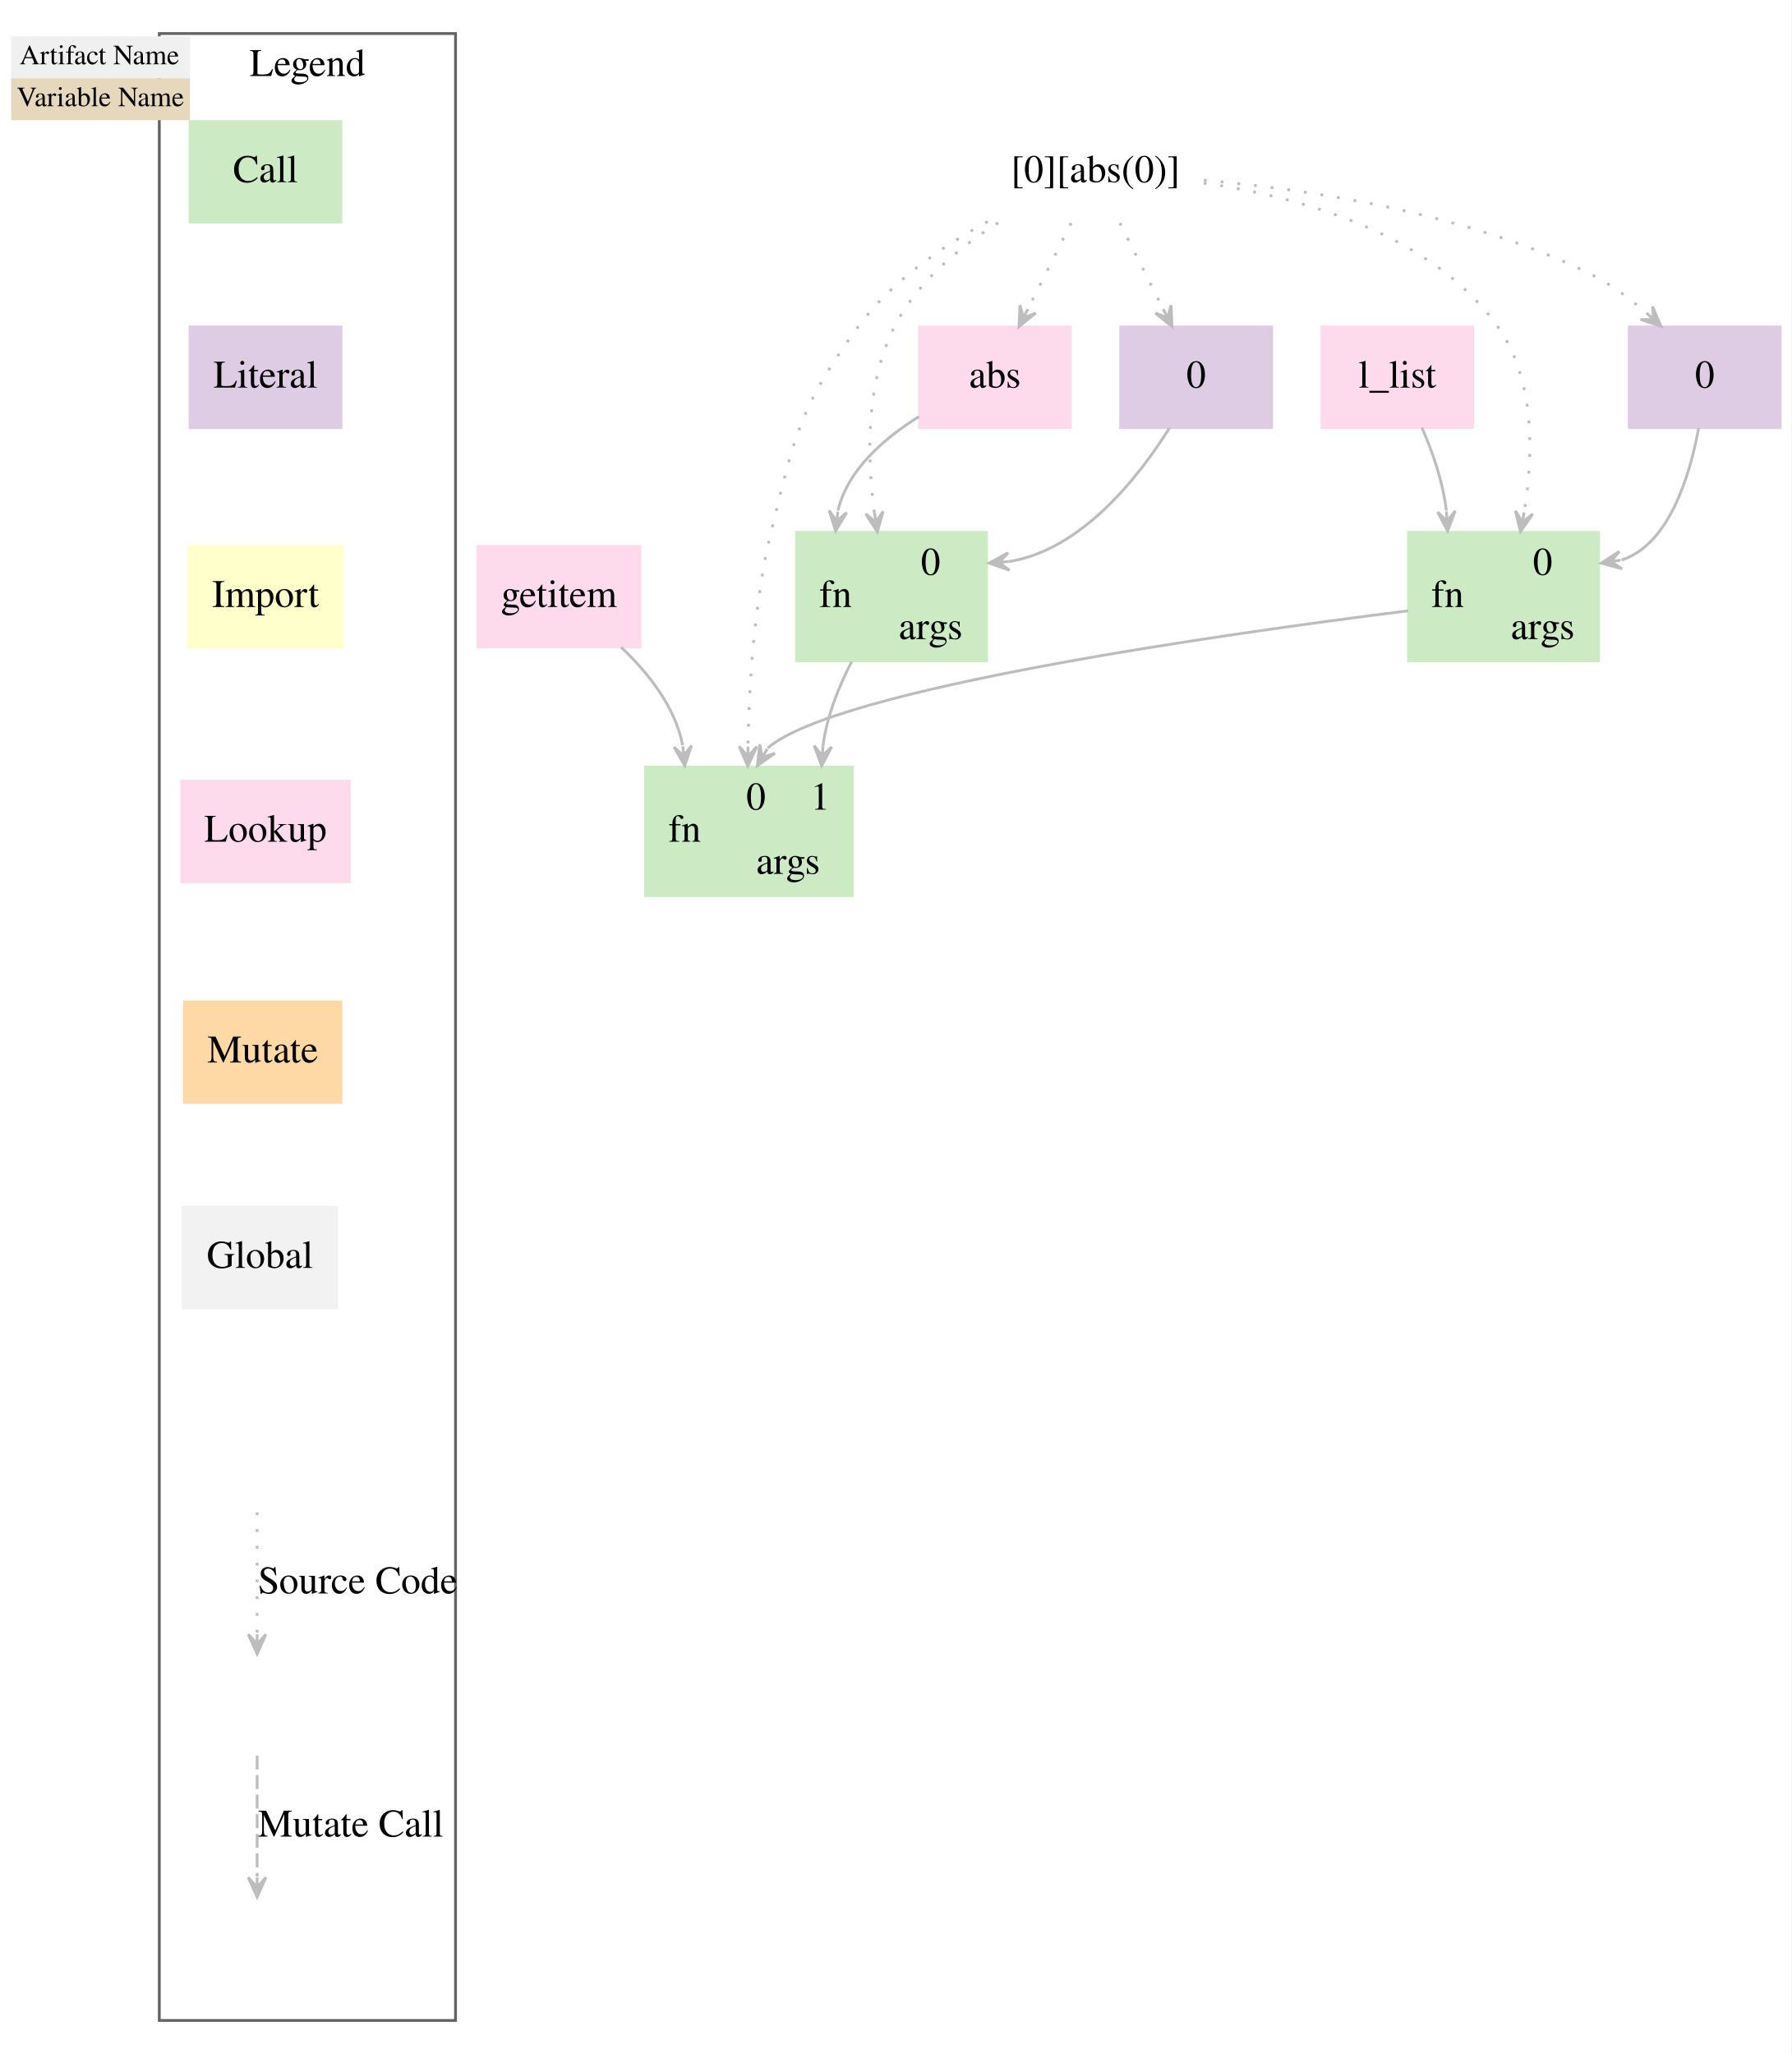
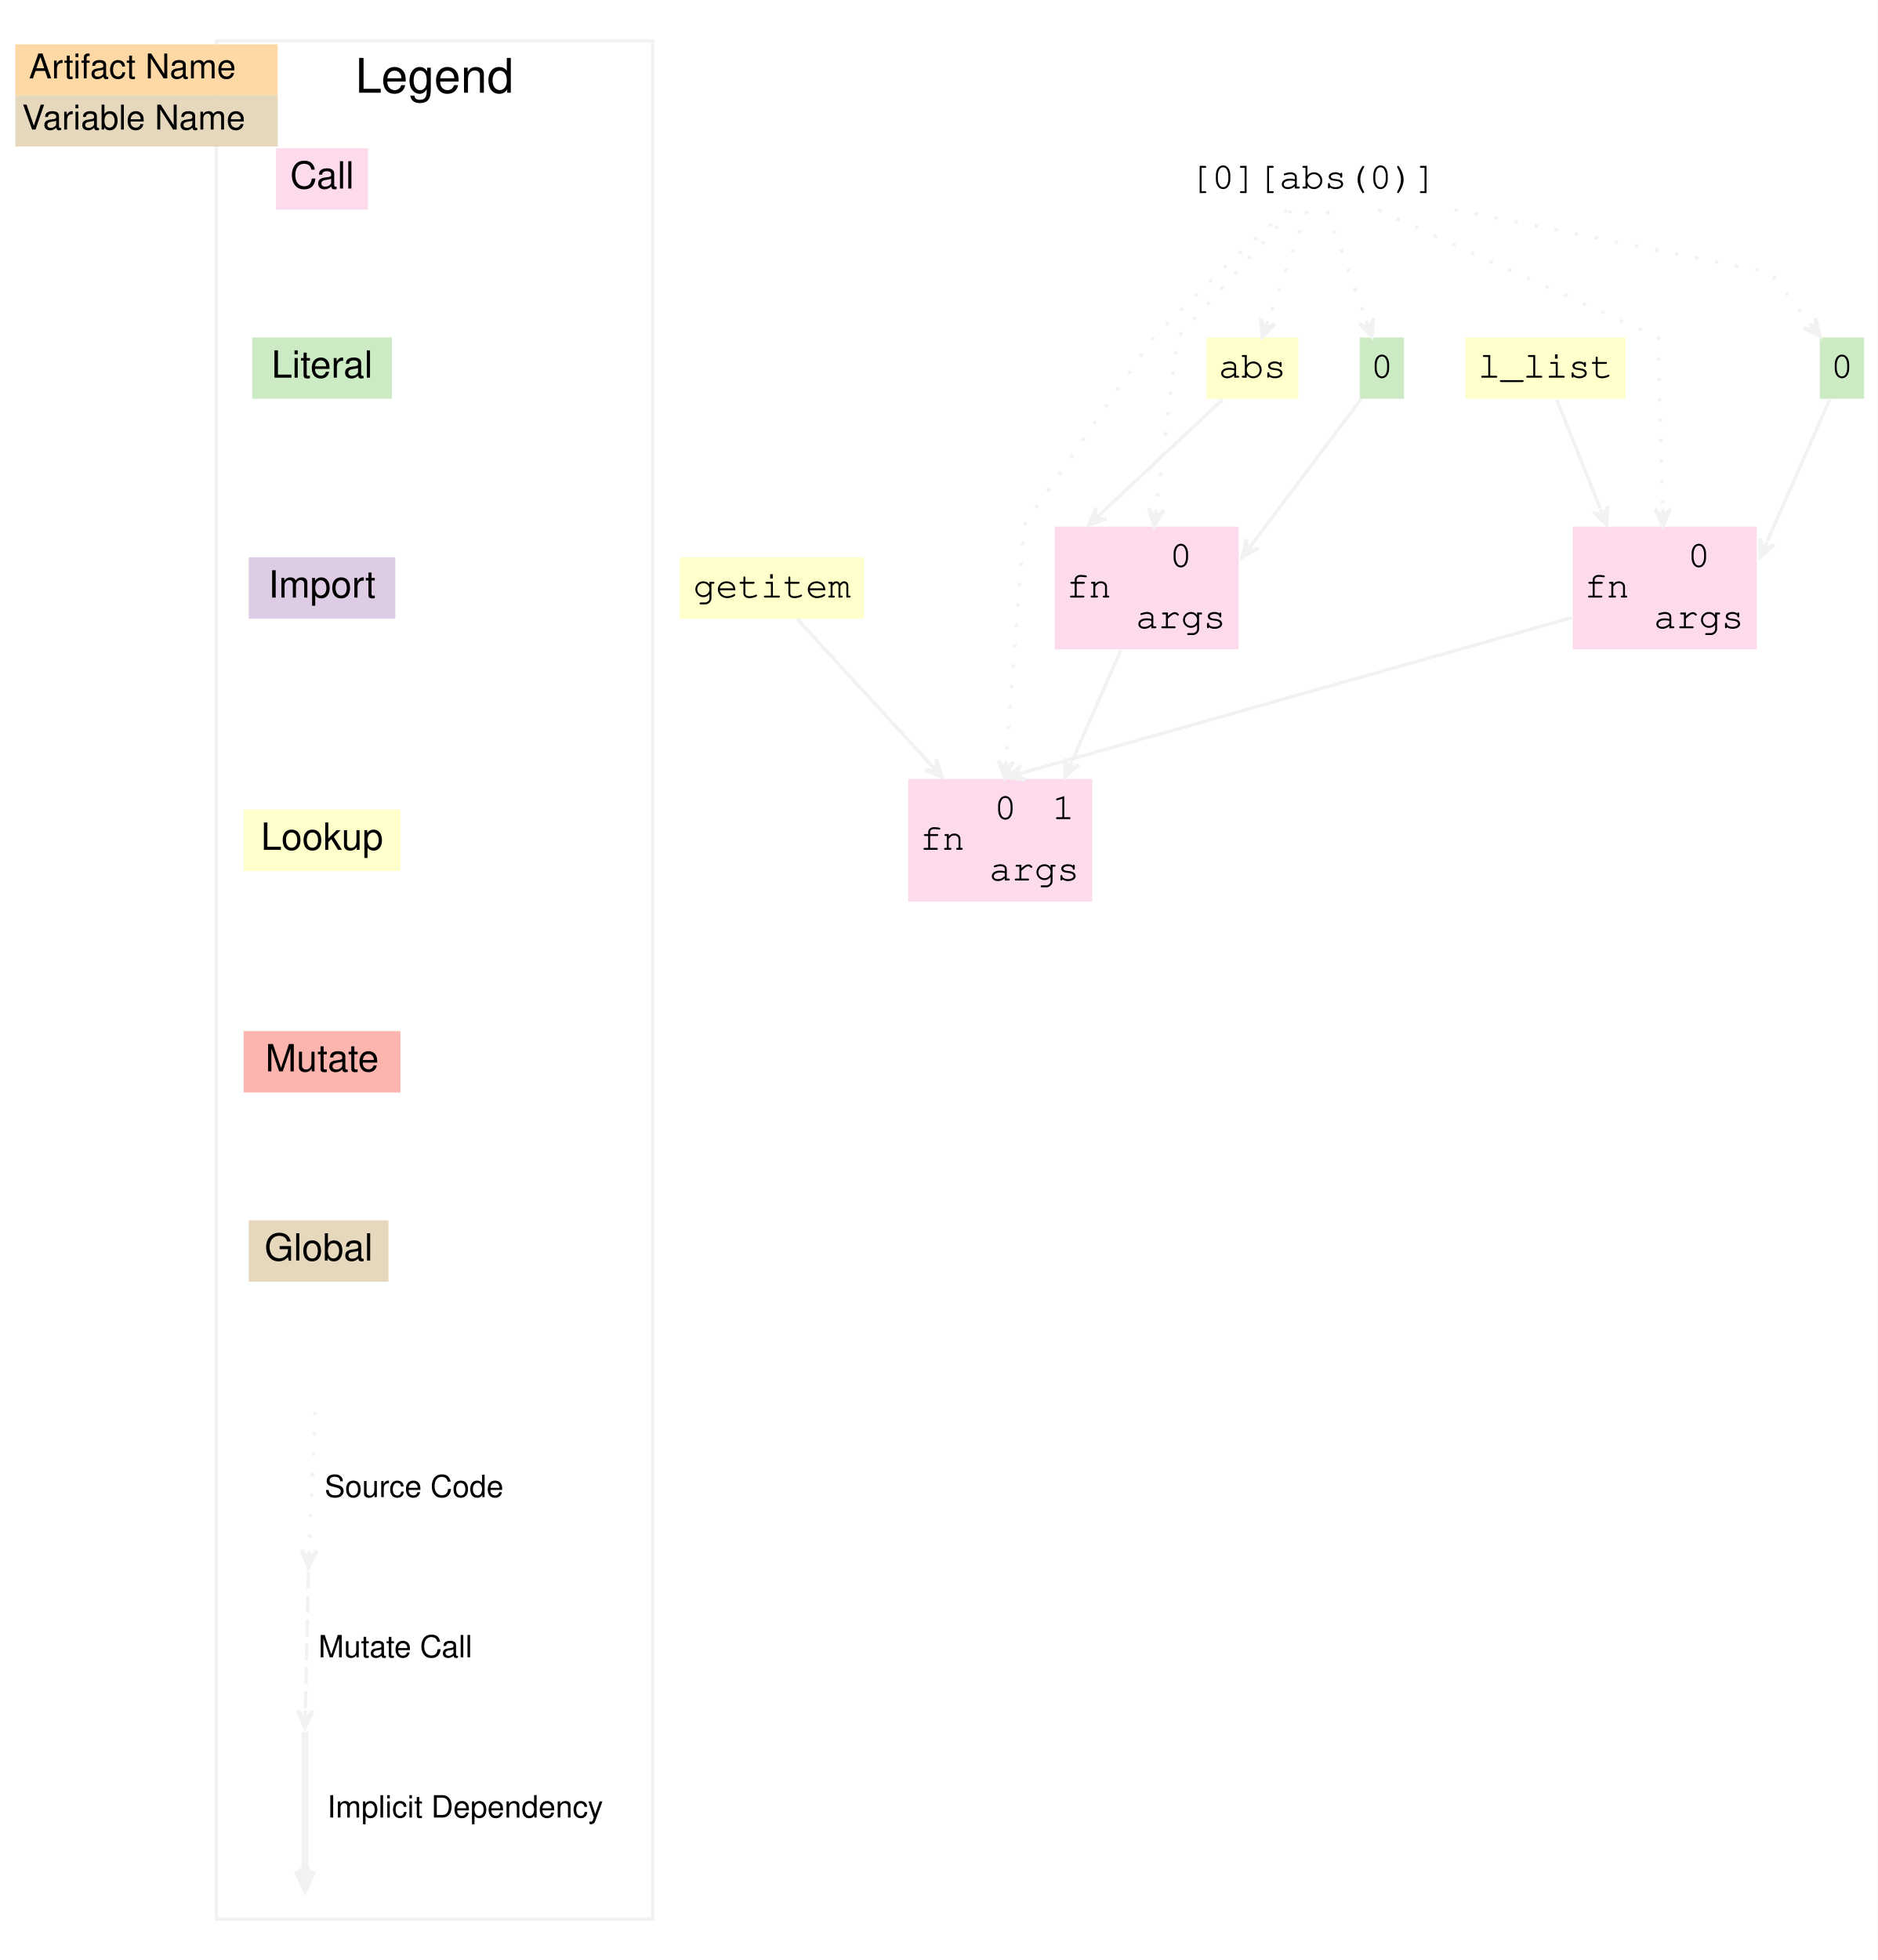
- <svg xmlns="http://www.w3.org/2000/svg" width="641pt" height="735pt" viewBox="0.00 0.00 641.00 735.00">
-   <g id="graph0" class="graph" transform="scale(1 1) rotate(0) translate(4 731)">
-     <polygon fill="white" stroke="transparent" points="-4,4 -4,-731 637,-731 637,4 -4,4" />
-     <g id="clust1" class="cluster">
-       <polygon fill="none" stroke="#636363" points="53,-8 53,-719 159,-719 159,-8 53,-8" />
-       <text text-anchor="middle" x="106" y="-703.8" font-family="Times,serif" font-size="14.00">Legend</text>
+ <svg xmlns="http://www.w3.org/2000/svg" width="551pt" height="575pt" viewBox="0 0 551 575">
+   <g class="graph" transform="scale(1) translate(4 571)">
+     <polygon points="-4 4 -4 -571 547 -571 547 4" fill="#fff" stroke="transparent" />
+     <g class="cluster">
+       <polygon points="59.5 -8 59.5 -559 187.5 -559 187.5 -8" fill="none" stroke="#f2f2f2" />
+       <text x="123.5" y="-543.8" font-family="Helvetica,sans-Serif" font-size="14" text-anchor="middle">Legend</text>
    </g>
-     <g id="node1" class="node">
-       <polygon fill="#ccebc5" stroke="#ccebc5" points="64,-651.5 64,-687.5 118,-687.5 118,-651.5 64,-651.5" />
-       <text text-anchor="middle" x="91" y="-665.8" font-family="Times,serif" font-size="14.00">Call</text>
-       <polygon fill="#f0f0f0" stroke="transparent" points="0,-703 0,-718 64,-718 64,-703 0,-703" />
-       <text text-anchor="start" x="3" y="-708" font-family="Times,serif" font-size="10.00">Artifact Name</text>
-       <polygon fill="#e5d8bd" stroke="transparent" points="0,-688 0,-703 64,-703 64,-688 0,-688" />
-       <text text-anchor="start" x="2" y="-693" font-family="Times,serif" font-size="10.00">Variable Name</text>
+     <g class="node">
+       <polygon points="77 -509.5 77 -527.5 104 -527.5 104 -509.5" fill="#fddaec" stroke="#f2f2f2" stroke-width="0" />
+       <text x="90.5" y="-515.7" fill="#000000" font-family="Helvetica,sans-Serif" font-size="11" text-anchor="middle">Call</text>
+       <polygon points="0.5 -543 0.5 -558 77.5 -558 77.5 -543" fill="#fed9a6" stroke="transparent" />
+       <text x="4.5" y="-548" fill="#000000" font-family="Helvetica,sans-Serif" font-size="10">Artifact Name</text>
+       <polygon points="0.5 -528 0.5 -543 77.5 -543 77.5 -528" fill="#e5d8bd" stroke="transparent" />
+       <text x="2.5" y="-533" fill="#000000" font-family="Helvetica,sans-Serif" font-size="10">Variable Name</text>
+       <polygon points="111 -472 70 -472 70 -454 111 -454" fill="#ccebc5" stroke="#f2f2f2" stroke-width="0" />
+       <text x="90.5" y="-460.2" fill="#000000" font-family="Helvetica,sans-Serif" font-size="11" text-anchor="middle">Literal</text>
+       <polygon points="112 -407.5 69 -407.5 69 -389.5 112 -389.5" fill="#decbe4" stroke="#f2f2f2" stroke-width="0" />
+       <text x="90.5" y="-395.7" fill="#000000" font-family="Helvetica,sans-Serif" font-size="11" text-anchor="middle">Import</text>
+       <polygon points="113.5 -333.5 67.5 -333.5 67.5 -315.5 113.5 -315.5" fill="#ffc" stroke="#f2f2f2" stroke-width="0" />
+       <text x="90.5" y="-321.7" fill="#000000" font-family="Helvetica,sans-Serif" font-size="11" text-anchor="middle">Lookup</text>
+       <polygon points="67.5 -250.5 67.5 -268.5 113.5 -268.5 113.5 -250.5" fill="#fbb4ae" stroke="#f2f2f2" stroke-width="0" />
+       <text x="90.5" y="-256.7" fill="#000000" font-family="Helvetica,sans-Serif" font-size="11" text-anchor="middle">Mutate</text>
+       <polygon points="110 -213 69 -213 69 -195 110 -195" fill="#e5d8bd" stroke="#f2f2f2" stroke-width="0" />
+       <text x="89.5" y="-201.2" fill="#000000" font-family="Helvetica,sans-Serif" font-size="11" text-anchor="middle">Global</text>
    </g>
-     <g id="node2" class="node">
-       <polygon fill="#decbe4" stroke="#decbe4" points="118,-614 64,-614 64,-578 118,-578 118,-614" />
-       <text text-anchor="middle" x="91" y="-592.3" font-family="Times,serif" font-size="14.00">Literal</text>
+     <g class="edge">
+       <path d="m88.49-156.87c-0.09 2.11-1.25 28.8-1.76 40.47" fill="none" stroke="#f2f2f2" stroke-dasharray="1,5" />
+       <polygon points="86.51 -111.12 88.97 -116.02 86.61 -113.62 86.72 -116.12 86.72 -116.12 86.72 -116.12 86.61 -113.62 84.47 -116.22 86.51 -111.12" fill="#f2f2f2" stroke="#f2f2f2" />
+       <text x="117.5" y="-131.8" font-family="Helvetica,sans-Serif" font-size="9" text-anchor="middle">Source Code</text>
+       <path d="m86.5-109.87c-0.05 2.11-0.63 28.8-0.88 40.47" fill="none" stroke="#f2f2f2" stroke-dasharray="5,2" />
+       <polygon points="85.5 -64.12 87.86 -69.07 85.56 -66.62 85.61 -69.12 85.61 -69.12 85.61 -69.12 85.56 -66.62 83.36 -69.17 85.5 -64.12" fill="#f2f2f2" stroke="#f2f2f2" />
+       <text x="112" y="-84.8" font-family="Helvetica,sans-Serif" font-size="9" text-anchor="middle">Mutate Call</text>
+       <path d="m85.5-62.87v40.47" fill="none" stroke="#f2f2f2" stroke-width="2" />
+       <polygon points="85.5 -17.12 87.75 -22.12 86 -19.62 86 -22.12 85.5 -22.12 85 -22.12 85 -19.62 83.25 -22.12 85.5 -17.12" fill="#f2f2f2" stroke="#f2f2f2" stroke-width="2" />
+       <text x="132.5" y="-37.8" font-family="Helvetica,sans-Serif" font-size="9" text-anchor="middle">Implicit Dependency</text>
    </g>
-     <g id="node3" class="node">
-       <polygon fill="#ffffcc" stroke="#ffffcc" points="118.5,-535.5 63.5,-535.5 63.5,-499.5 118.5,-499.5 118.5,-535.5" />
-       <text text-anchor="middle" x="91" y="-513.8" font-family="Times,serif" font-size="14.00">Import</text>
+     <g class="node">
+       <polygon points="543 -472 530 -472 530 -454 543 -454" fill="#ccebc5" stroke="#f2f2f2" stroke-width="0" />
+       <text x="536.5" y="-460.2" fill="#000000" font-family="Courier,monospace" font-size="11" text-anchor="middle">0</text>
+       <polygon points="457.5 -380.5 457.5 -416.5 511.5 -416.5 511.5 -380.5" fill="#fddaec" stroke="#f2f2f2" stroke-width="0" />
+       <text x="467.5" y="-395.7" fill="#000000" font-family="Courier,monospace" font-size="11" text-anchor="middle">fn</text>
+       <polyline points="477.5 -380.5 477.5 -416.5" fill="none" stroke="#f2f2f2" stroke-width="0" />
+       <text x="494.5" y="-404.7" fill="#000000" font-family="Courier,monospace" font-size="11" text-anchor="middle">0</text>
+       <polyline points="477.5 -398.5 511.5 -398.5" fill="none" stroke="#f2f2f2" stroke-width="0" />
+       <text x="494.5" y="-386.7" fill="#000000" font-family="Courier,monospace" font-size="11" text-anchor="middle">args</text>
    </g>
-     <g id="node4" class="node">
-       <polygon fill="#fddaec" stroke="#fddaec" points="121,-451.5 61,-451.5 61,-415.5 121,-415.5 121,-451.5" />
-       <text text-anchor="middle" x="91" y="-429.8" font-family="Times,serif" font-size="14.00">Lookup</text>
+     <g class="edge" stroke="#f2f2f2">
+       <path d="m532.96-453.96c-5.06 11.49-14.2 32.25-18.33 41.63" fill="none" />
+       <polygon points="512.5 -407.5 516.57 -411.17 513.51 -409.79 514.52 -412.08 514.52 -412.08 514.52 -412.08 513.51 -409.79 512.46 -412.98 512.5 -407.5" fill="#f2f2f2" />
    </g>
-     <g id="node5" class="node">
-       <polygon fill="#fed9a6" stroke="#fed9a6" points="62,-336.5 62,-372.5 118,-372.5 118,-336.5 62,-336.5" />
-       <text text-anchor="middle" x="90" y="-350.8" font-family="Times,serif" font-size="14.00">Mutate</text>
+     <g class="node">
+       <polygon points="473 -472 426 -472 426 -454 473 -454" fill="#ffc" stroke="#f2f2f2" stroke-width="0" />
+       <text x="449.5" y="-460.2" fill="#000000" font-family="Courier,monospace" font-size="11" text-anchor="middle">l_list</text>
    </g>
-     <g id="node6" class="node">
-       <polygon fill="#f2f2f2" stroke="#f2f2f2" points="116.5,-299 61.5,-299 61.5,-263 116.5,-263 116.5,-299" />
-       <text text-anchor="middle" x="89" y="-277.3" font-family="Times,serif" font-size="14.00">Global</text>
+     <g class="edge" stroke="#f2f2f2">
+       <path d="m452.8-453.75c3.74 9.34 9.7 24.24 12.75 31.88" fill="none" />
+       <polygon points="467.5 -417 467.73 -422.48 466.57 -419.32 465.64 -421.64 465.64 -421.64 465.64 -421.64 466.57 -419.32 463.55 -420.81 467.5 -417" fill="#f2f2f2" />
    </g>
-     <g id="edge7" class="edge">
-       <path fill="none" stroke="#bdbdbd" stroke-dasharray="1,5" d="M88,-189.8C88,-177.36 88,-160.36 88,-146.5" />
-       <polygon fill="#bdbdbd" stroke="#bdbdbd" points="88,-139.18 91.15,-146.18 88,-142.68 88,-146.18 88,-146.18 88,-146.18 88,-142.68 84.85,-146.18 88,-139.18 88,-139.18" />
-       <text text-anchor="middle" x="124" y="-160.8" font-family="Times,serif" font-size="14.00">Source Code</text>
+     <g class="node">
+       <polygon points="262.5 -306.5 262.5 -342.5 316.5 -342.5 316.5 -306.5" fill="#fddaec" stroke="#f2f2f2" stroke-width="0" />
+       <text x="272.5" y="-321.7" fill="#000000" font-family="Courier,monospace" font-size="11" text-anchor="middle">fn</text>
+       <polyline points="282.5 -306.5 282.5 -342.5" fill="none" stroke="#f2f2f2" stroke-width="0" />
+       <text x="291" y="-330.7" fill="#000000" font-family="Courier,monospace" font-size="11" text-anchor="middle">0</text>
+       <polyline points="299.5 -324.5 299.5 -342.5" fill="none" stroke="#f2f2f2" stroke-width="0" />
+       <text x="308" y="-330.7" fill="#000000" font-family="Courier,monospace" font-size="11" text-anchor="middle">1</text>
+       <polyline points="282.5 -324.5 316.5 -324.5" fill="none" stroke="#f2f2f2" stroke-width="0" />
+       <text x="299.5" y="-312.7" fill="#000000" font-family="Courier,monospace" font-size="11" text-anchor="middle">args</text>
    </g>
-     <g id="edge8" class="edge">
-       <path fill="none" stroke="#bdbdbd" stroke-dasharray="5,2" d="M88,-102.8C88,-90.36 88,-73.36 88,-59.5" />
-       <polygon fill="#bdbdbd" stroke="#bdbdbd" points="88,-52.18 91.15,-59.18 88,-55.68 88,-59.18 88,-59.18 88,-59.18 88,-55.68 84.85,-59.18 88,-52.18 88,-52.18" />
-       <text text-anchor="middle" x="121.5" y="-73.8" font-family="Times,serif" font-size="14.00">Mutate Call</text>
+     <g class="edge" stroke="#f2f2f2">
+       <path d="m457.26-389.81c-46.55 13.15-138.55 39.13-160.82 45.41" fill="none" />
+       <polygon points="291.5 -343 296.92 -342.19 293.91 -343.68 296.31 -344.36 296.31 -344.36 296.31 -344.36 293.91 -343.68 295.7 -346.52 291.5 -343" fill="#f2f2f2" />
    </g>
-     <g id="node10" class="node">
-       <polygon fill="#decbe4" stroke="#decbe4" points="633,-614 579,-614 579,-578 633,-578 633,-614" />
-       <text text-anchor="middle" x="606" y="-592.3" font-family="Times,serif" font-size="14.00">0</text>
+     <g class="node">
+       <polygon points="408 -472 395 -472 395 -454 408 -454" fill="#ccebc5" stroke="#f2f2f2" stroke-width="0" />
+       <text x="401.5" y="-460.2" fill="#000000" font-family="Courier,monospace" font-size="11" text-anchor="middle">0</text>
+       <polygon points="305.5 -380.5 305.5 -416.5 359.5 -416.5 359.5 -380.5" fill="#fddaec" stroke="#f2f2f2" stroke-width="0" />
+       <text x="315.5" y="-395.7" fill="#000000" font-family="Courier,monospace" font-size="11" text-anchor="middle">fn</text>
+       <polyline points="325.5 -380.5 325.5 -416.5" fill="none" stroke="#f2f2f2" stroke-width="0" />
+       <text x="342.5" y="-404.7" fill="#000000" font-family="Courier,monospace" font-size="11" text-anchor="middle">0</text>
+       <polyline points="325.5 -398.5 359.5 -398.5" fill="none" stroke="#f2f2f2" stroke-width="0" />
+       <text x="342.5" y="-386.7" fill="#000000" font-family="Courier,monospace" font-size="11" text-anchor="middle">args</text>
    </g>
-     <g id="node12" class="node">
-       <polygon fill="#ccebc5" stroke="#ccebc5" points="500,-494.5 500,-540.5 568,-540.5 568,-494.5 500,-494.5" />
-       <text text-anchor="middle" x="514" y="-513.8" font-family="Times,serif" font-size="14.00">fn</text>
-       <polyline fill="none" stroke="#ccebc5" points="528,-494.5 528,-540.5 " />
-       <text text-anchor="middle" x="548" y="-525.3" font-family="Times,serif" font-size="14.00">0</text>
-       <polyline fill="none" stroke="#ccebc5" points="528,-517.5 568,-517.5 " />
-       <text text-anchor="middle" x="548" y="-502.3" font-family="Times,serif" font-size="14.00">args</text>
+     <g class="edge" stroke="#f2f2f2">
+       <path d="m395.45-453.96c-8.91 11.85-25.23 33.54-31.94 42.46" fill="none" />
+       <polygon points="360.5 -407.5 365.3 -410.14 362 -409.5 363.51 -411.5 363.51 -411.5 363.51 -411.5 362 -409.5 361.71 -412.85 360.5 -407.5" fill="#f2f2f2" />
    </g>
-     <g id="edge10" class="edge">
-       <path fill="none" stroke="#bdbdbd" d="M603.8,-577.79C600.65,-560.66 593.24,-536.14 576.28,-530.63" />
-       <polygon fill="#bdbdbd" stroke="#bdbdbd" points="569,-529.5 576.4,-527.46 572.46,-530.04 575.92,-530.57 575.92,-530.57 575.92,-530.57 572.46,-530.04 575.43,-533.69 569,-529.5 569,-529.5" />
+     <g class="node">
+       <polygon points="377 -472 350 -472 350 -454 377 -454" fill="#ffc" stroke="#f2f2f2" stroke-width="0" />
+       <text x="363.5" y="-460.2" fill="#000000" font-family="Courier,monospace" font-size="11" text-anchor="middle">abs</text>
    </g>
-     <g id="node11" class="node">
-       <polygon fill="#fddaec" stroke="#fddaec" points="523,-614 469,-614 469,-578 523,-578 523,-614" />
-       <text text-anchor="middle" x="496" y="-592.3" font-family="Times,serif" font-size="14.00">l_list</text>
+     <g class="edge" stroke="#f2f2f2">
+       <path d="m354.7-453.75c-10.61 9.95-27.95 26.21-35.5 33.28" fill="none" />
+       <polygon points="315.5 -417 320.69 -418.78 317.32 -418.71 319.15 -420.42 319.15 -420.42 319.15 -420.42 317.32 -418.71 317.61 -422.06 315.5 -417" fill="#f2f2f2" />
+       <path d="m324.91-380.26c-4.95 11.23-11.05 25.09-14.24 32.33" fill="none" />
+       <polygon points="308.5 -343 312.57 -346.67 309.51 -345.29 310.52 -347.58 310.52 -347.58 310.52 -347.58 309.51 -345.29 308.46 -348.48 308.5 -343" fill="#f2f2f2" />
    </g>
-     <g id="edge9" class="edge">
-       <path fill="none" stroke="#bdbdbd" d="M504.79,-577.97C508.5,-569.52 512.26,-558.88 513.54,-548.29" />
-       <polygon fill="#bdbdbd" stroke="#bdbdbd" points="514,-541 516.7,-548.18 513.78,-544.49 513.56,-547.99 513.56,-547.99 513.56,-547.99 513.78,-544.49 510.42,-547.79 514,-541 514,-541" />
+     <g class="node">
+       <polygon points="249.5 -407.5 195.5 -407.5 195.5 -389.5 249.5 -389.5" fill="#ffc" stroke="#f2f2f2" stroke-width="0" />
+       <text x="222.5" y="-395.7" fill="#000000" font-family="Courier,monospace" font-size="11" text-anchor="middle">getitem</text>
    </g>
-     <g id="node17" class="node">
-       <polygon fill="#ccebc5" stroke="#ccebc5" points="227,-410.5 227,-456.5 301,-456.5 301,-410.5 227,-410.5" />
-       <text text-anchor="middle" x="241" y="-429.8" font-family="Times,serif" font-size="14.00">fn</text>
-       <polyline fill="none" stroke="#ccebc5" points="255,-410.5 255,-456.5 " />
-       <text text-anchor="middle" x="266.5" y="-441.3" font-family="Times,serif" font-size="14.00">0</text>
-       <polyline fill="none" stroke="#ccebc5" points="278,-433.5 278,-456.5 " />
-       <text text-anchor="middle" x="289.5" y="-441.3" font-family="Times,serif" font-size="14.00">1</text>
-       <polyline fill="none" stroke="#ccebc5" points="255,-433.5 301,-433.5 " />
-       <text text-anchor="middle" x="278" y="-418.3" font-family="Times,serif" font-size="14.00">args</text>
+     <g class="edge" stroke="#f2f2f2">
+       <path d="m229.88-389.46c10.97 11.96 31.17 33.97 39.2 42.73" fill="none" />
+       <polygon points="272.5 -343 270.78 -348.21 270.81 -344.84 269.12 -346.68 269.12 -346.68 269.12 -346.68 270.81 -344.84 267.46 -345.16 272.5 -343" fill="#f2f2f2" />
    </g>
-     <g id="edge14" class="edge">
-       <path fill="none" stroke="#bdbdbd" d="M499.91,-512.44C434.4,-504.23 295.2,-484.59 270.72,-463.33" />
-       <polygon fill="#bdbdbd" stroke="#bdbdbd" points="267,-457 273.26,-461.44 268.77,-460.02 270.54,-463.04 270.54,-463.04 270.54,-463.04 268.77,-460.02 267.83,-464.63 267,-457 267,-457" />
+     <g class="node">
+       <polygon points="423 -527.5 342 -527.5 342 -509.5 423 -509.5" fill="none" stroke="#000" stroke-width="0" />
+       <text x="345" y="-515.7" fill="#000000" font-family="Courier,monospace" font-size="11">[0][abs(0)]</text>
    </g>
-     <g id="node13" class="node">
-       <polygon fill="#decbe4" stroke="#decbe4" points="451,-614 397,-614 397,-578 451,-578 451,-614" />
-       <text text-anchor="middle" x="424" y="-592.3" font-family="Times,serif" font-size="14.00">0</text>
-     </g>
-     <g id="node15" class="node">
-       <polygon fill="#ccebc5" stroke="#ccebc5" points="281,-494.5 281,-540.5 349,-540.5 349,-494.5 281,-494.5" />
-       <text text-anchor="middle" x="295" y="-513.8" font-family="Times,serif" font-size="14.00">fn</text>
-       <polyline fill="none" stroke="#ccebc5" points="309,-494.5 309,-540.5 " />
-       <text text-anchor="middle" x="329" y="-525.3" font-family="Times,serif" font-size="14.00">0</text>
-       <polyline fill="none" stroke="#ccebc5" points="309,-517.5 349,-517.5 " />
-       <text text-anchor="middle" x="329" y="-502.3" font-family="Times,serif" font-size="14.00">args</text>
-     </g>
-     <g id="edge12" class="edge">
-       <path fill="none" stroke="#bdbdbd" d="M414.43,-577.79C403.23,-559.98 382.88,-534.18 357.05,-530.06" />
-       <polygon fill="#bdbdbd" stroke="#bdbdbd" points="350,-529.5 357.23,-526.92 353.49,-529.78 356.98,-530.06 356.98,-530.06 356.98,-530.06 353.49,-529.78 356.73,-533.2 350,-529.5 350,-529.5" />
-     </g>
-     <g id="node14" class="node">
-       <polygon fill="#fddaec" stroke="#fddaec" points="379,-614 325,-614 325,-578 379,-578 379,-614" />
-       <text text-anchor="middle" x="352" y="-592.3" font-family="Times,serif" font-size="14.00">abs</text>
-     </g>
-     <g id="edge11" class="edge">
-       <path fill="none" stroke="#bdbdbd" d="M324.84,-581.93C312.22,-574.07 299.25,-562.78 295.86,-548.34" />
-       <polygon fill="#bdbdbd" stroke="#bdbdbd" points="295,-541 298.94,-547.59 295.41,-544.48 295.81,-547.95 295.81,-547.95 295.81,-547.95 295.41,-544.48 292.68,-548.32 295,-541 295,-541" />
-     </g>
-     <g id="edge15" class="edge">
-       <path fill="none" stroke="#bdbdbd" d="M300.75,-494.24C296.14,-485.37 291.86,-474.74 290.47,-464.03" />
-       <polygon fill="#bdbdbd" stroke="#bdbdbd" points="290,-457 293.61,-463.77 290.23,-460.49 290.47,-463.98 290.47,-463.98 290.47,-463.98 290.23,-460.49 287.32,-464.19 290,-457 290,-457" />
-     </g>
-     <g id="node16" class="node">
-       <polygon fill="#fddaec" stroke="#fddaec" points="225,-535.5 167,-535.5 167,-499.5 225,-499.5 225,-535.5" />
-       <text text-anchor="middle" x="196" y="-513.8" font-family="Times,serif" font-size="14.00">getitem</text>
-     </g>
-     <g id="edge13" class="edge">
-       <path fill="none" stroke="#bdbdbd" d="M218.24,-499.43C227.89,-490.28 237.61,-478.06 240.28,-464.32" />
-       <polygon fill="#bdbdbd" stroke="#bdbdbd" points="241,-457 243.45,-464.27 240.66,-460.48 240.32,-463.97 240.32,-463.97 240.32,-463.97 240.66,-460.48 237.18,-463.66 241,-457 241,-457" />
-     </g>
-     <g id="node18" class="node">
-       <text text-anchor="middle" x="388" y="-665.8" font-family="Times,serif" font-size="14.00">[0][abs(0)]</text>
-     </g>
-     <g id="edge16" class="edge">
-       <path fill="none" stroke="#bdbdbd" stroke-dasharray="1,5" d="M426.8,-666.5C463.95,-663.28 520.75,-654.88 565,-633 572.15,-629.46 579.03,-624.36 585.05,-619.1" />
-       <polygon fill="#bdbdbd" stroke="#bdbdbd" points="590.32,-614.26 587.29,-621.32 587.74,-616.63 585.16,-619 585.16,-619 585.16,-619 587.74,-616.63 583.03,-616.68 590.32,-614.26 590.32,-614.26" />
-     </g>
-     <g id="edge17" class="edge">
-       <path fill="none" stroke="#bdbdbd" stroke-dasharray="1,5" d="M426.72,-665.5C460.66,-660.6 508.17,-647.73 532,-614 545.44,-594.98 544.73,-568.08 541.36,-547.68" />
-       <polygon fill="#bdbdbd" stroke="#bdbdbd" points="540.07,-540.76 544.45,-547.07 540.71,-544.2 541.35,-547.64 541.35,-547.64 541.35,-547.64 540.71,-544.2 538.25,-548.22 540.07,-540.76 540.07,-540.76" />
-     </g>
-     <g id="edge18" class="edge">
-       <path fill="none" stroke="#bdbdbd" stroke-dasharray="1,5" d="M396.71,-651.19C401.36,-641.97 407.14,-630.49 412.18,-620.48" />
-       <polygon fill="#bdbdbd" stroke="#bdbdbd" points="415.37,-614.15 415.03,-621.82 413.79,-617.27 412.22,-620.4 412.22,-620.4 412.22,-620.4 413.79,-617.27 409.4,-618.98 415.37,-614.15 415.37,-614.15" />
-     </g>
-     <g id="edge19" class="edge">
-       <path fill="none" stroke="#bdbdbd" stroke-dasharray="1,5" d="M379.29,-651.19C374.64,-641.97 368.86,-630.49 363.82,-620.48" />
-       <polygon fill="#bdbdbd" stroke="#bdbdbd" points="360.63,-614.15 366.6,-618.98 362.21,-617.27 363.78,-620.4 363.78,-620.4 363.78,-620.4 362.21,-617.27 360.97,-621.82 360.63,-614.15 360.63,-614.15" />
-     </g>
-     <g id="edge20" class="edge">
-       <path fill="none" stroke="#bdbdbd" stroke-dasharray="1,5" d="M353.16,-651.29C338.93,-642.29 323.97,-629.82 316,-614 305.7,-593.56 306.22,-567.39 308.88,-547.62" />
-       <polygon fill="#bdbdbd" stroke="#bdbdbd" points="309.94,-540.65 312,-548.04 309.42,-544.11 308.89,-547.57 308.89,-547.57 308.89,-547.57 309.42,-544.11 305.78,-547.09 309.94,-540.65 309.94,-540.65" />
-     </g>
-     <g id="edge21" class="edge">
-       <path fill="none" stroke="#bdbdbd" stroke-dasharray="1,5" d="M349.42,-651.7C332.92,-642.72 314.77,-630.15 303,-614 282.23,-585.52 280.32,-575.25 272,-541 265.81,-515.53 264.02,-485.73 263.65,-464.13" />
-       <polygon fill="#bdbdbd" stroke="#bdbdbd" points="263.58,-456.86 266.8,-463.82 263.62,-460.36 263.65,-463.86 263.65,-463.86 263.65,-463.86 263.62,-460.36 260.5,-463.89 263.58,-456.86 263.58,-456.86" />
+     <g class="edge" stroke="#f2f2f2">
+       <path d="m422.77-509.48c39.14 7.8 92.73 18.48 92.73 18.48s5.77 7.41 11.26 14.47" fill="none" stroke-dasharray="1,5" />
+       <polygon points="530.09 -472.25 528.79 -477.58 528.55 -474.22 527.02 -476.19 527.02 -476.19 527.02 -476.19 528.55 -474.22 525.24 -474.81 530.09 -472.25" fill="#f2f2f2" />
+       <path d="m400.38-509.37c28.76 13.09 82.12 37.37 82.12 37.37s0.79 28.79 1.38 50.09" fill="none" stroke-dasharray="1,5" />
+       <polygon points="484.03 -416.68 486.14 -421.74 483.96 -419.18 483.89 -421.68 483.89 -421.68 483.89 -421.68 483.96 -419.18 481.64 -421.62 484.03 -416.68" fill="#f2f2f2" />
+       <path d="m385.47-509.14c3.06 8.61 7.86 22.14 11.42 32.15" fill="none" stroke-dasharray="1,5" />
+       <polygon points="398.61 -472.13 399.06 -477.59 397.78 -474.48 396.94 -476.84 396.94 -476.84 396.94 -476.84 397.78 -474.48 394.82 -476.08 398.61 -472.13" fill="#f2f2f2" />
+       <path d="m379.53-509.14c-3.06 8.61-7.86 22.14-11.42 32.15" fill="none" stroke-dasharray="1,5" />
+       <polygon points="366.39 -472.13 370.18 -476.08 367.22 -474.48 368.06 -476.84 368.06 -476.84 368.06 -476.84 367.22 -474.48 365.94 -477.59 366.39 -472.13" fill="#f2f2f2" />
+       <path d="m374.98-509.15c-11.84 13.13-33.48 37.15-33.48 37.15s-3.57 28.79-6.22 50.09" fill="none" stroke-dasharray="1,5" />
+       <polygon points="334.63 -416.68 337.48 -421.37 334.94 -419.16 335.25 -421.64 335.25 -421.64 335.25 -421.64 334.94 -419.16 333.02 -421.92 334.63 -416.68" fill="#f2f2f2" />
+       <path d="m373.64-509.41c-8.53 7.8-20.14 18.41-20.14 18.41l-19 19-38 55s-3.21 42-5.29 69.09" fill="none" stroke-dasharray="1,5" />
+       <polygon points="290.82 -342.71 293.44 -347.52 291.01 -345.2 291.2 -347.7 291.2 -347.7 291.2 -347.7 291.01 -345.2 288.95 -347.87 290.82 -342.71" fill="#f2f2f2" />
    </g>
  </g>
</svg>
